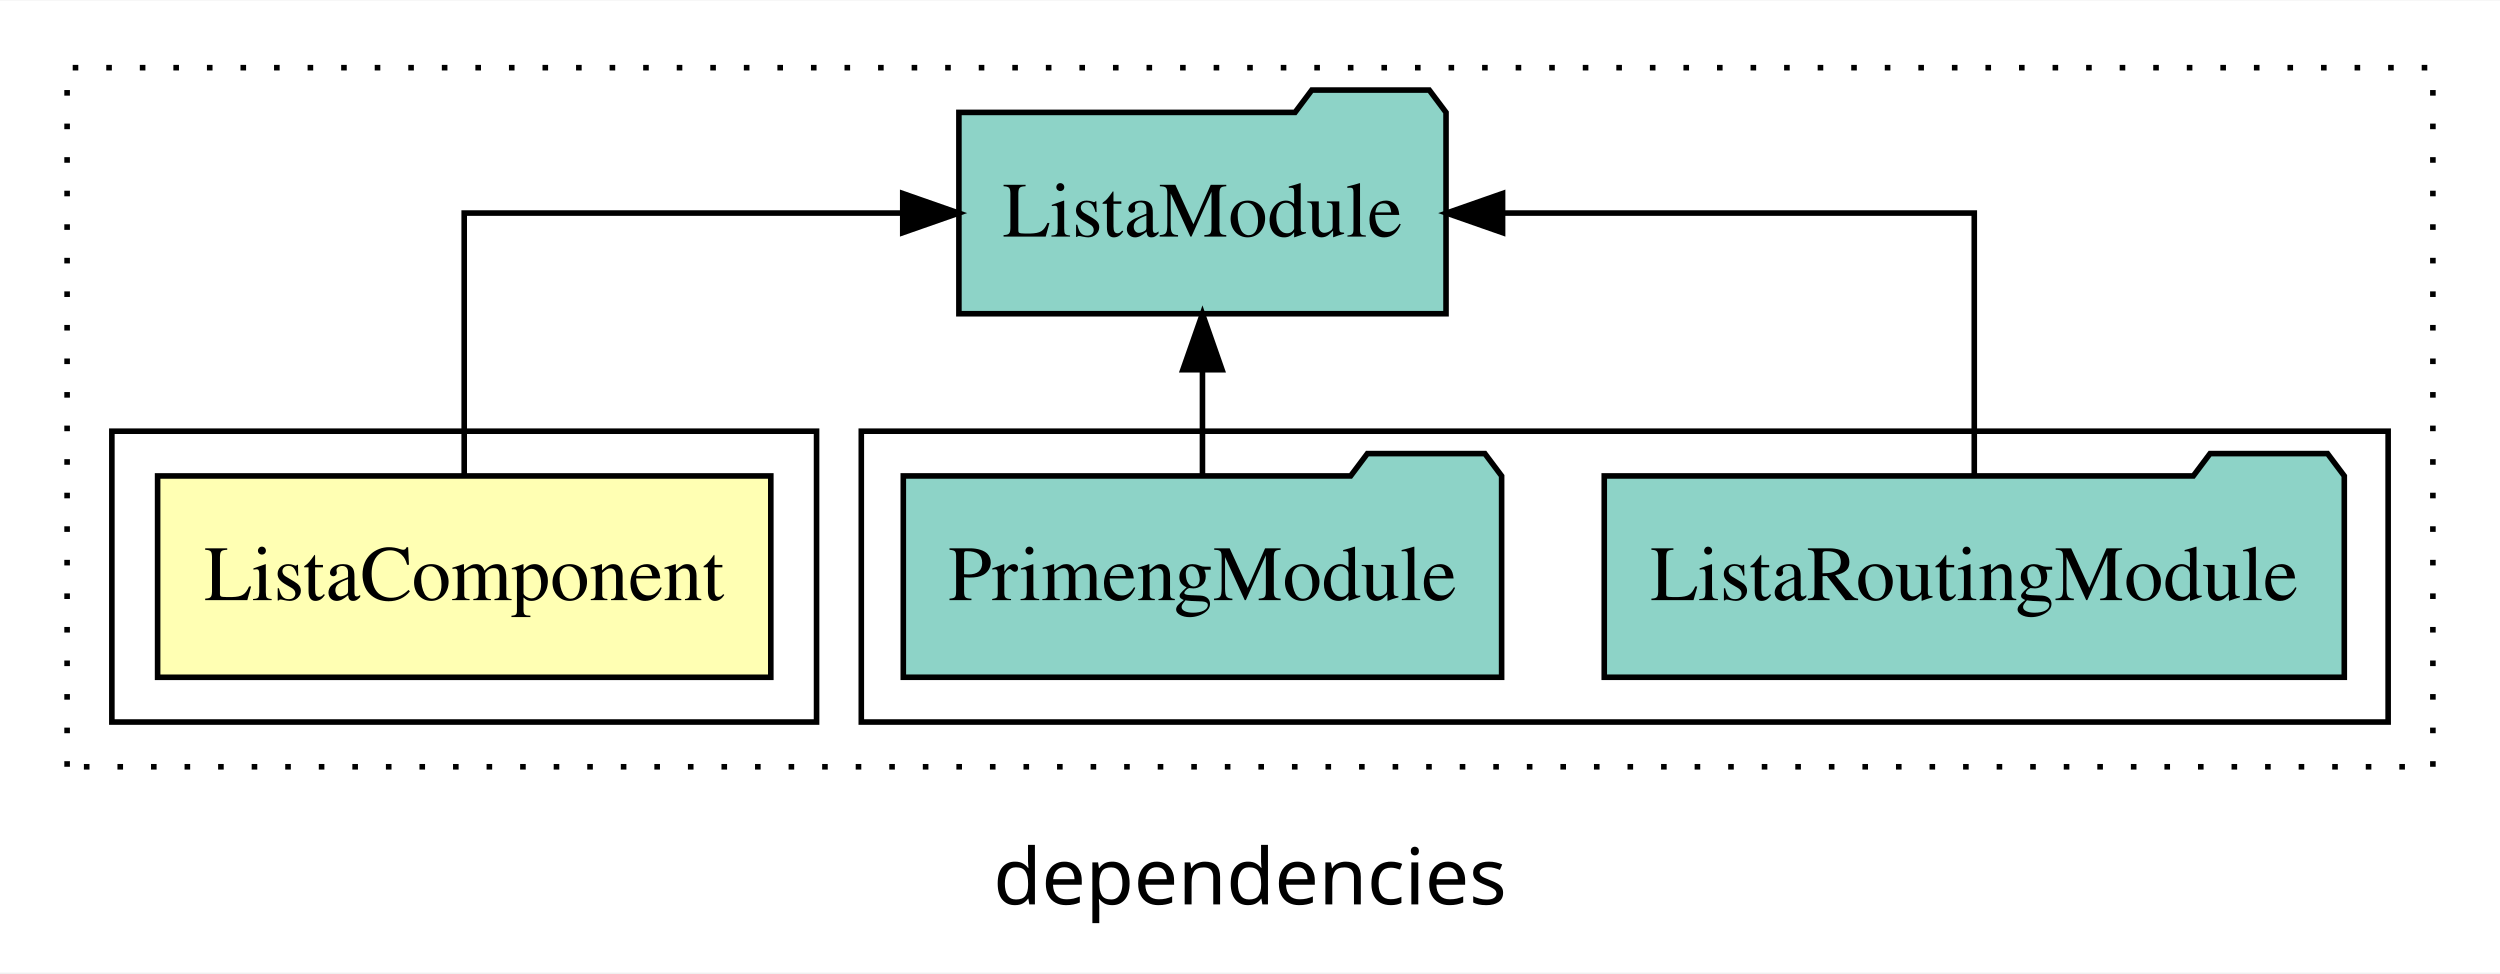
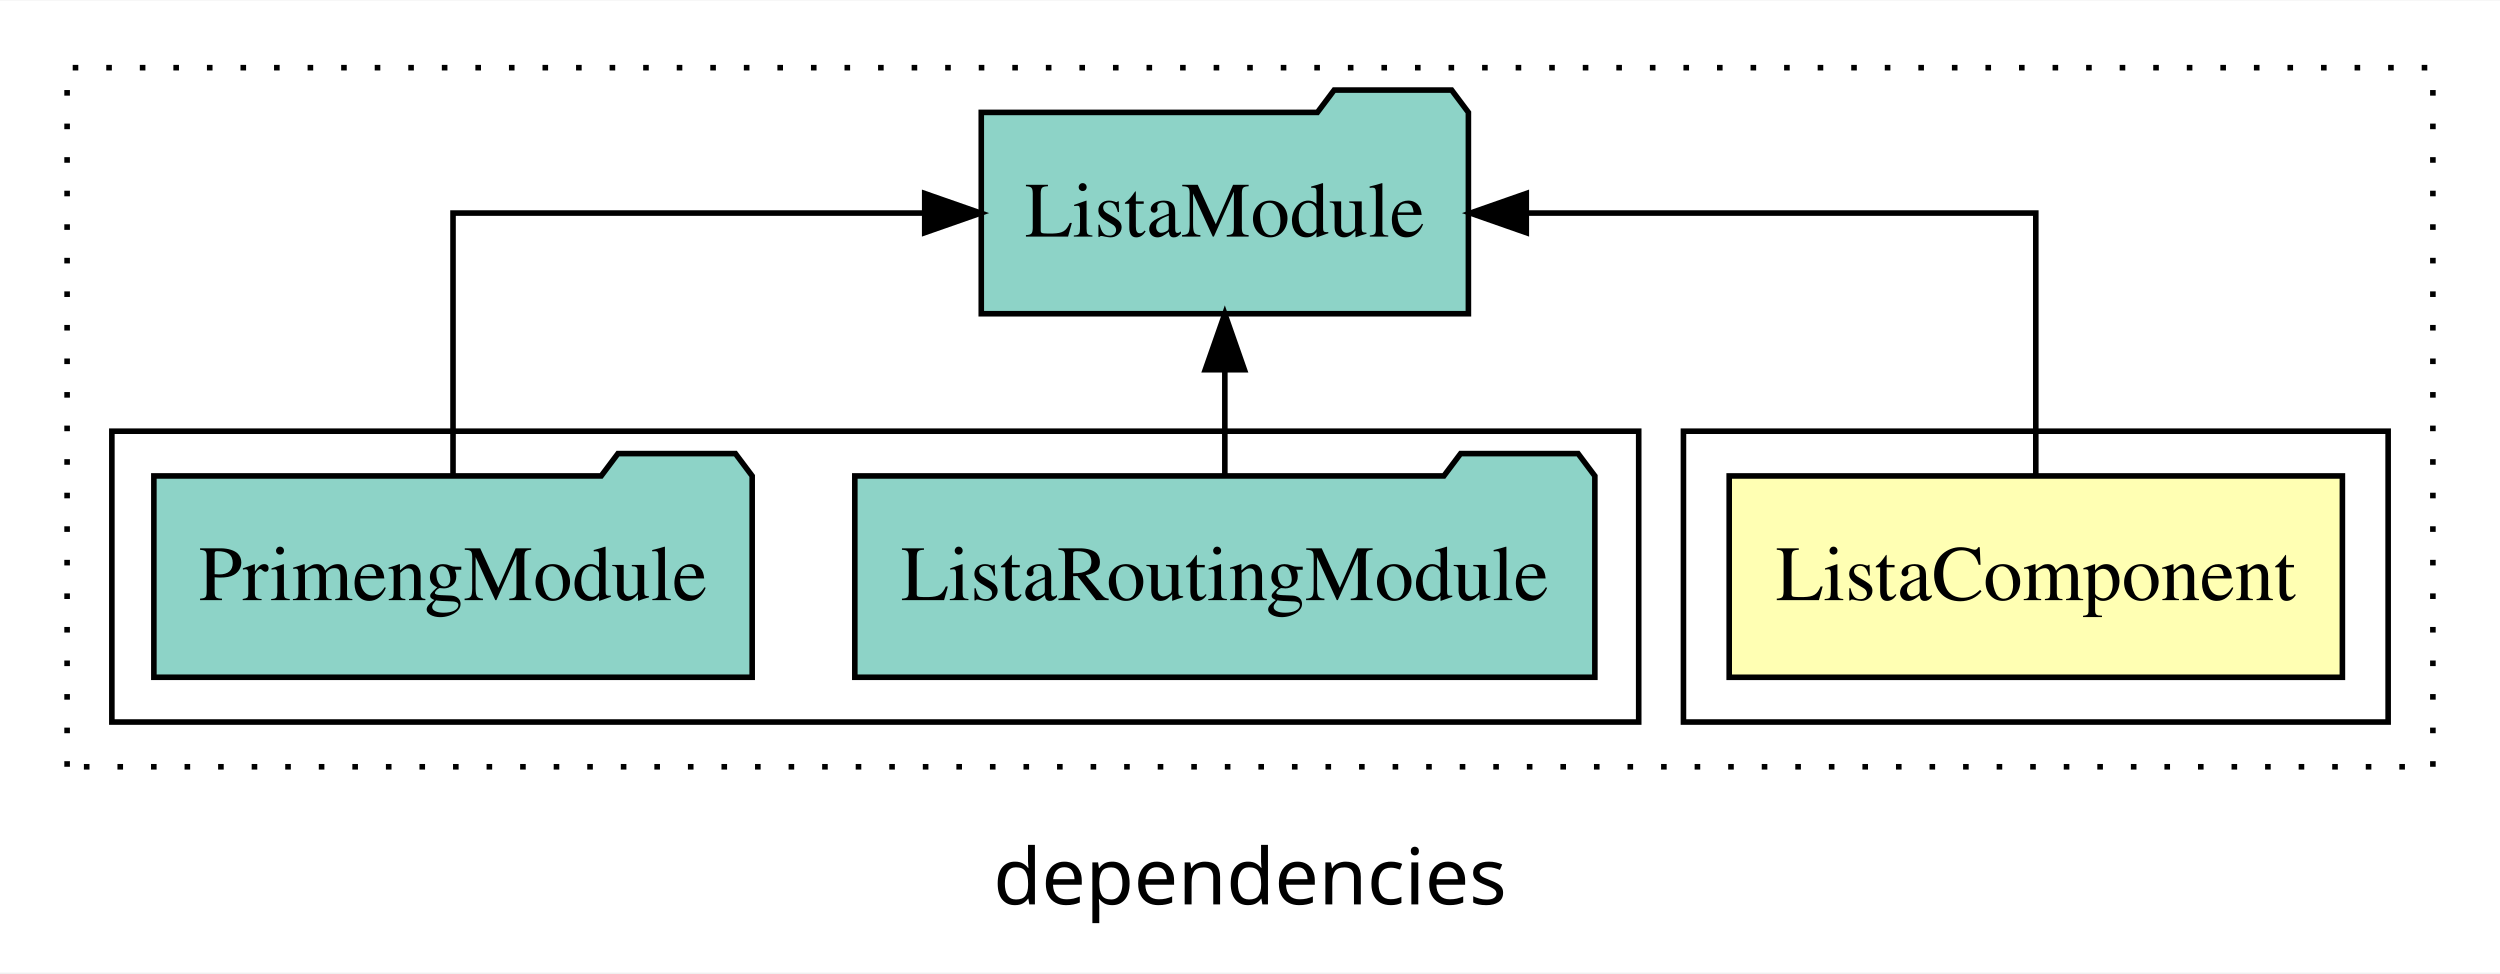
<svg xmlns="http://www.w3.org/2000/svg" width="447pt" height="174pt" viewBox="0.00 0.00 447.00 173.80">
  <g id="graph0" class="graph" transform="scale(1 1) rotate(0) translate(4 169.8)">
    <polygon fill="white" stroke="transparent" points="-4,4 -4,-169.8 443,-169.8 443,4 -4,4" />
    <text text-anchor="middle" x="219.5" y="-8.2" font-family="sans-serif" font-size="14.00">dependencies</text>
    <g id="clust1" class="cluster">
      <polygon fill="none" stroke="black" stroke-dasharray="1,5" points="8,-32.8 8,-157.8 431,-157.8 431,-32.8 8,-32.8" />
    </g>
+     <g id="clust2" class="cluster">
+       <polygon fill="none" stroke="black" points="297,-40.8 297,-92.8 423,-92.8 423,-40.8 297,-40.8" />
+     </g>
    <g id="clust4" class="cluster">
-       <polygon fill="none" stroke="black" points="150,-40.8 150,-92.8 423,-92.8 423,-40.8 150,-40.8" />
-     </g>
-     <g id="clust2" class="cluster">
-       <polygon fill="none" stroke="black" points="16,-40.8 16,-92.8 142,-92.8 142,-40.8 16,-40.8" />
+       <polygon fill="none" stroke="black" points="16,-40.8 16,-92.8 289,-92.8 289,-40.8 16,-40.8" />
    </g>
    <g id="node1" class="node">
-       <polygon fill="#ffffb3" stroke="black" points="133.82,-84.8 24.18,-84.8 24.18,-48.8 133.82,-48.8 133.82,-84.8" />
-       <text text-anchor="middle" x="79" y="-62.6" font-family="Times,serif" font-size="14.00">ListaComponent</text>
+       <polygon fill="#ffffb3" stroke="black" points="414.82,-84.8 305.18,-84.8 305.18,-48.8 414.82,-48.8 414.82,-84.8" />
+       <text text-anchor="middle" x="360" y="-62.6" font-family="Times,serif" font-size="14.00">ListaComponent</text>
    </g>
    <g id="node2" class="node">
-       <polygon fill="#8dd3c7" stroke="black" points="254.55,-149.8 251.55,-153.8 230.55,-153.8 227.55,-149.8 167.45,-149.8 167.45,-113.8 254.55,-113.8 254.55,-149.8" />
-       <text text-anchor="middle" x="211" y="-127.6" font-family="Times,serif" font-size="14.00">ListaModule</text>
+       <polygon fill="#8dd3c7" stroke="black" points="258.55,-149.8 255.55,-153.8 234.55,-153.8 231.55,-149.8 171.45,-149.8 171.45,-113.8 258.55,-113.8 258.55,-149.8" />
+       <text text-anchor="middle" x="215" y="-127.6" font-family="Times,serif" font-size="14.00">ListaModule</text>
    </g>
    <g id="edge1" class="edge">
-       <path fill="none" stroke="black" d="M79,-84.91C79,-104.14 79,-131.8 79,-131.8 79,-131.8 157.41,-131.8 157.41,-131.8" />
-       <polygon fill="black" stroke="black" points="157.41,-135.3 167.41,-131.8 157.41,-128.3 157.41,-135.3" />
+       <path fill="none" stroke="black" d="M360,-84.91C360,-104.14 360,-131.8 360,-131.8 360,-131.8 268.9,-131.8 268.9,-131.8" />
+       <polygon fill="black" stroke="black" points="268.9,-128.3 258.9,-131.8 268.9,-135.3 268.9,-128.3" />
    </g>
    <g id="node3" class="node">
-       <polygon fill="#8dd3c7" stroke="black" points="415.16,-84.8 412.16,-88.8 391.16,-88.8 388.16,-84.8 282.84,-84.8 282.84,-48.8 415.16,-48.8 415.16,-84.8" />
-       <text text-anchor="middle" x="349" y="-62.6" font-family="Times,serif" font-size="14.00">ListaRoutingModule</text>
+       <polygon fill="#8dd3c7" stroke="black" points="281.16,-84.8 278.16,-88.8 257.16,-88.8 254.16,-84.8 148.84,-84.8 148.84,-48.8 281.16,-48.8 281.16,-84.8" />
+       <text text-anchor="middle" x="215" y="-62.6" font-family="Times,serif" font-size="14.00">ListaRoutingModule</text>
    </g>
    <g id="edge2" class="edge">
-       <path fill="none" stroke="black" d="M349,-84.91C349,-104.14 349,-131.8 349,-131.8 349,-131.8 264.66,-131.8 264.66,-131.8" />
-       <polygon fill="black" stroke="black" points="264.66,-128.3 254.66,-131.8 264.66,-135.3 264.66,-128.3" />
+       <path fill="none" stroke="black" d="M215,-84.91C215,-84.91 215,-103.79 215,-103.79" />
+       <polygon fill="black" stroke="black" points="211.5,-103.79 215,-113.79 218.5,-103.79 211.5,-103.79" />
    </g>
    <g id="node4" class="node">
-       <polygon fill="#8dd3c7" stroke="black" points="264.49,-84.8 261.49,-88.8 240.49,-88.8 237.49,-84.8 157.51,-84.8 157.51,-48.8 264.49,-48.8 264.49,-84.8" />
-       <text text-anchor="middle" x="211" y="-62.6" font-family="Times,serif" font-size="14.00">PrimengModule</text>
+       <polygon fill="#8dd3c7" stroke="black" points="130.49,-84.8 127.49,-88.8 106.49,-88.8 103.49,-84.8 23.51,-84.8 23.51,-48.8 130.49,-48.8 130.49,-84.8" />
+       <text text-anchor="middle" x="77" y="-62.6" font-family="Times,serif" font-size="14.00">PrimengModule</text>
    </g>
    <g id="edge3" class="edge">
-       <path fill="none" stroke="black" d="M211,-84.91C211,-84.91 211,-103.79 211,-103.79" />
-       <polygon fill="black" stroke="black" points="207.5,-103.79 211,-113.79 214.5,-103.79 207.5,-103.79" />
+       <path fill="none" stroke="black" d="M77,-84.91C77,-104.14 77,-131.8 77,-131.8 77,-131.8 161.34,-131.8 161.34,-131.8" />
+       <polygon fill="black" stroke="black" points="161.34,-135.3 171.34,-131.8 161.34,-128.3 161.34,-135.3" />
    </g>
  </g>
</svg>
